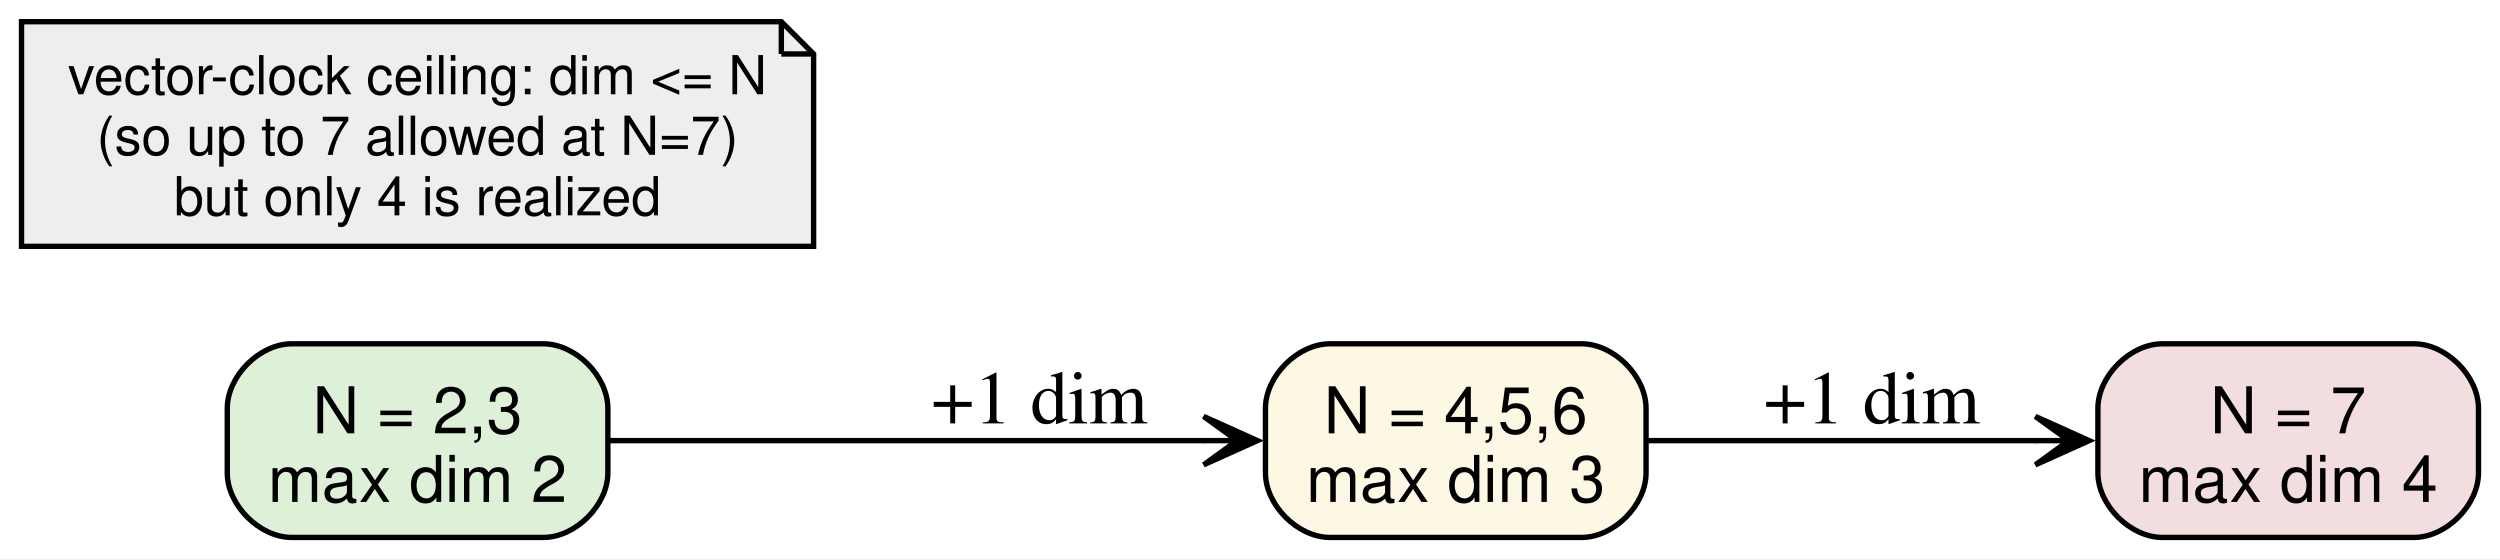
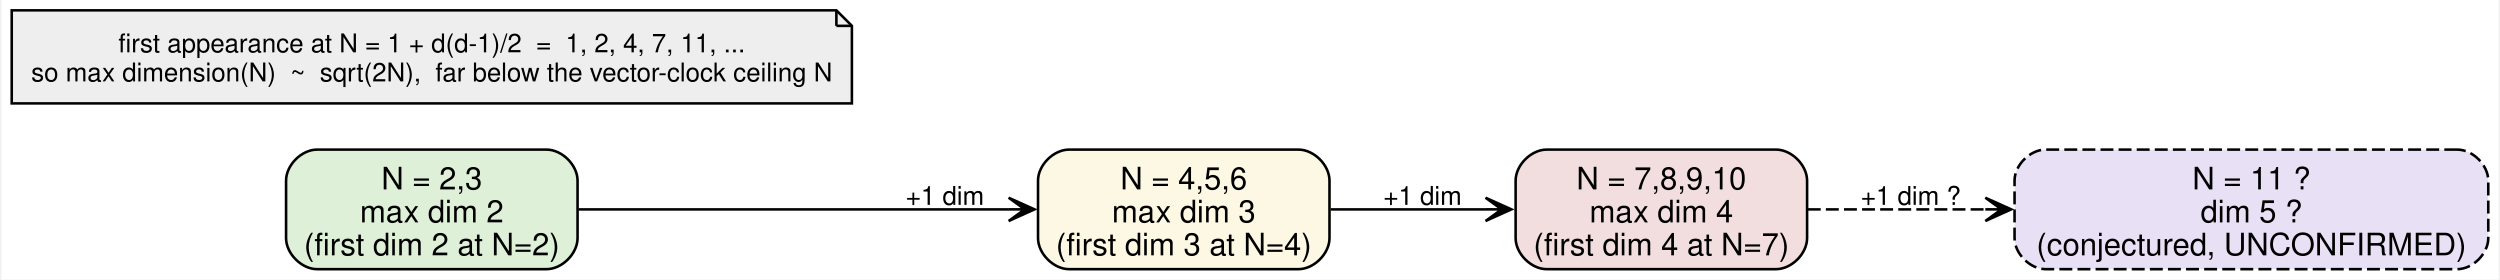
- <svg xmlns="http://www.w3.org/2000/svg" width="465pt" height="104pt" viewBox="0.00 0.00 464.75 103.88">
-   <g id="graph0" class="graph" transform="scale(1 1) rotate(0) translate(4 99.88)">
-     <polygon fill="white" stroke="none" points="-4,4 -4,-99.88 460.75,-99.88 460.75,4 -4,4" />
+ <svg xmlns="http://www.w3.org/2000/svg" width="966pt" height="108pt" viewBox="0.00 0.00 966.00 108.12">
+   <g id="graph0" class="graph" transform="scale(1 1) rotate(0) translate(4 104.12)">
+     <polygon fill="white" stroke="none" points="-4,4 -4,-104.12 962,-104.12 962,4 -4,4" />
    <g id="node1" class="node">
-       <path fill="#dff0d8" stroke="black" d="M97,-36C97,-36 50.25,-36 50.25,-36 44.25,-36 38.25,-30 38.25,-24 38.25,-24 38.25,-12 38.25,-12 38.25,-6 44.25,0 50.25,0 50.25,0 97,0 97,0 103,0 109,-6 109,-12 109,-12 109,-24 109,-24 109,-30 103,-36 97,-36" />
-       <text text-anchor="middle" x="73.62" y="-19.35" font-family="Helvetica,sans-Serif" font-size="12.00">N = 2,3</text>
-       <text text-anchor="middle" x="73.62" y="-6.6" font-family="Helvetica,sans-Serif" font-size="12.00">max dim 2</text>
+       <path fill="#dff0d8" stroke="black" d="M206.88,-46.25C206.88,-46.25 118.12,-46.25 118.12,-46.25 112.12,-46.25 106.12,-40.25 106.12,-34.25 106.12,-34.25 106.12,-12 106.12,-12 106.12,-6 112.12,0 118.12,0 118.12,0 206.88,0 206.88,0 212.88,0 218.88,-6 218.88,-12 218.88,-12 218.88,-34.25 218.88,-34.25 218.88,-40.25 212.88,-46.25 206.88,-46.25" />
+       <text text-anchor="middle" x="162.5" y="-30.85" font-family="Helvetica,sans-Serif" font-size="12.00">N = 2,3</text>
+       <text text-anchor="middle" x="162.5" y="-18.1" font-family="Helvetica,sans-Serif" font-size="12.00">max dim 2</text>
+       <text text-anchor="middle" x="162.5" y="-5.35" font-family="Helvetica,sans-Serif" font-size="12.00">(first dim 2 at N=2)</text>
    </g>
    <g id="node2" class="node">
-       <path fill="#fcf8e3" stroke="black" d="M290,-36C290,-36 243.25,-36 243.25,-36 237.25,-36 231.25,-30 231.25,-24 231.25,-24 231.25,-12 231.25,-12 231.25,-6 237.25,0 243.25,0 243.25,0 290,0 290,0 296,0 302,-6 302,-12 302,-12 302,-24 302,-24 302,-30 296,-36 290,-36" />
-       <text text-anchor="middle" x="266.62" y="-19.35" font-family="Helvetica,sans-Serif" font-size="12.00">N = 4,5,6</text>
-       <text text-anchor="middle" x="266.62" y="-6.6" font-family="Helvetica,sans-Serif" font-size="12.00">max dim 3</text>
+       <path fill="#fcf8e3" stroke="black" d="M497.75,-46.25C497.75,-46.25 409,-46.25 409,-46.25 403,-46.25 397,-40.25 397,-34.25 397,-34.25 397,-12 397,-12 397,-6 403,0 409,0 409,0 497.75,0 497.75,0 503.75,0 509.75,-6 509.75,-12 509.75,-12 509.75,-34.25 509.75,-34.25 509.75,-40.25 503.75,-46.25 497.75,-46.25" />
+       <text text-anchor="middle" x="453.38" y="-30.85" font-family="Helvetica,sans-Serif" font-size="12.00">N = 4,5,6</text>
+       <text text-anchor="middle" x="453.38" y="-18.1" font-family="Helvetica,sans-Serif" font-size="12.00">max dim 3</text>
+       <text text-anchor="middle" x="453.38" y="-5.35" font-family="Helvetica,sans-Serif" font-size="12.00">(first dim 3 at N=4)</text>
    </g>
    <g id="edge1" class="edge">
-       <path fill="none" stroke="black" d="M109.21,-18C140.22,-18 185.92,-18 219.93,-18" />
-       <polygon fill="black" stroke="black" points="229.75,-18 219.75,-22.5 225.97,-18 219.75,-18 219.75,-18 219.75,-18 225.97,-18 219.75,-13.5 229.75,-18" />
-       <text text-anchor="middle" x="189.25" y="-21.2" font-family="Times,serif" font-size="14.00">  +1 dim</text>
+       <path fill="none" stroke="black" d="M219.2,-23.12C266.75,-23.12 335.27,-23.12 385.73,-23.12" />
+       <polygon fill="black" stroke="black" points="395.63,-23.13 385.63,-27.63 391.85,-23.13 385.63,-23.13 385.63,-23.13 385.63,-23.13 391.85,-23.13 385.63,-18.63 395.63,-23.13" />
+       <text text-anchor="middle" x="361" y="-24.88" font-family="Helvetica,sans-Serif" font-size="10.00">  +1 dim</text>
    </g>
    <g id="node3" class="node">
-       <path fill="#f2dede" stroke="black" d="M444.75,-36C444.75,-36 398,-36 398,-36 392,-36 386,-30 386,-24 386,-24 386,-12 386,-12 386,-6 392,0 398,0 398,0 444.75,0 444.75,0 450.75,0 456.75,-6 456.75,-12 456.75,-12 456.75,-24 456.75,-24 456.75,-30 450.75,-36 444.75,-36" />
-       <text text-anchor="middle" x="421.38" y="-19.35" font-family="Helvetica,sans-Serif" font-size="12.00">N = 7</text>
-       <text text-anchor="middle" x="421.38" y="-6.6" font-family="Helvetica,sans-Serif" font-size="12.00">max dim 4</text>
+       <path fill="#f2dede" stroke="black" d="M682.5,-46.25C682.5,-46.25 593.75,-46.25 593.75,-46.25 587.75,-46.25 581.75,-40.25 581.75,-34.25 581.75,-34.25 581.75,-12 581.75,-12 581.75,-6 587.75,0 593.75,0 593.75,0 682.5,0 682.5,0 688.5,0 694.5,-6 694.5,-12 694.5,-12 694.5,-34.25 694.5,-34.25 694.5,-40.25 688.5,-46.25 682.5,-46.25" />
+       <text text-anchor="middle" x="638.12" y="-30.85" font-family="Helvetica,sans-Serif" font-size="12.00">N = 7,8,9,10</text>
+       <text text-anchor="middle" x="638.12" y="-18.1" font-family="Helvetica,sans-Serif" font-size="12.00">max dim 4</text>
+       <text text-anchor="middle" x="638.12" y="-5.35" font-family="Helvetica,sans-Serif" font-size="12.00">(first dim 4 at N=7)</text>
    </g>
    <g id="edge2" class="edge">
-       <path fill="none" stroke="black" d="M302.29,-18C323.69,-18 351.41,-18 374.61,-18" />
-       <polygon fill="black" stroke="black" points="384.37,-18 374.37,-22.5 380.59,-18 374.37,-18 374.37,-18 374.37,-18 380.59,-18 374.37,-13.5 384.37,-18" />
-       <text text-anchor="middle" x="344" y="-21.2" font-family="Times,serif" font-size="14.00">  +1 dim</text>
+       <path fill="none" stroke="black" d="M510.2,-23.12C529.15,-23.12 550.52,-23.12 570.25,-23.12" />
+       <polygon fill="black" stroke="black" points="580.11,-23.13 570.11,-27.63 576.33,-23.13 570.11,-23.13 570.11,-23.13 570.11,-23.13 576.33,-23.13 570.11,-18.63 580.11,-23.13" />
+       <text text-anchor="middle" x="545.75" y="-24.88" font-family="Helvetica,sans-Serif" font-size="10.00">  +1 dim</text>
    </g>
    <g id="node4" class="node">
-       <polygon fill="#eeeeee" stroke="black" points="141.25,-95.88 0,-95.88 0,-54.12 147.25,-54.12 147.25,-89.88 141.25,-95.88" />
-       <polyline fill="none" stroke="black" points="141.25,-95.88 141.25,-89.88" />
-       <polyline fill="none" stroke="black" points="147.25,-89.88 141.25,-89.88" />
-       <text text-anchor="middle" x="73.62" y="-82.38" font-family="Helvetica,sans-Serif" font-size="10.00">vector-clock ceiling: dim &lt;= N</text>
-       <text text-anchor="middle" x="73.62" y="-71.12" font-family="Helvetica,sans-Serif" font-size="10.00">(so up to 7 allowed at N=7)</text>
-       <text text-anchor="middle" x="73.62" y="-59.88" font-family="Helvetica,sans-Serif" font-size="10.00">but only 4 is realized</text>
+       <path fill="#e8e0f5" stroke="black" stroke-dasharray="5,2" d="M946,-46.25C946,-46.25 786.75,-46.25 786.75,-46.25 780.75,-46.25 774.75,-40.25 774.75,-34.25 774.75,-34.25 774.75,-12 774.75,-12 774.75,-6 780.75,0 786.75,0 786.75,0 946,0 946,0 952,0 958,-6 958,-12 958,-12 958,-34.25 958,-34.25 958,-40.25 952,-46.25 946,-46.25" />
+       <text text-anchor="middle" x="866.38" y="-30.85" font-family="Helvetica,sans-Serif" font-size="12.00">N = 11 ?</text>
+       <text text-anchor="middle" x="866.38" y="-18.1" font-family="Helvetica,sans-Serif" font-size="12.00">dim 5 ?</text>
+       <text text-anchor="middle" x="866.38" y="-5.35" font-family="Helvetica,sans-Serif" font-size="12.00">(conjectured, UNCONFIRMED)</text>
+     </g>
+     <g id="edge3" class="edge">
+       <path fill="none" stroke="black" stroke-dasharray="5,2" d="M694.76,-23.12C715.54,-23.12 739.85,-23.12 763.5,-23.12" />
+       <polygon fill="black" stroke="black" points="773.45,-23.13 763.45,-27.63 769.67,-23.13 763.45,-23.13 763.45,-23.13 763.45,-23.13 769.67,-23.13 763.45,-18.63 773.45,-23.13" />
+       <text text-anchor="middle" x="734.62" y="-24.88" font-family="Helvetica,sans-Serif" font-size="10.00">  +1 dim ?</text>
+     </g>
+     <g id="node5" class="node">
+       <polygon fill="#eeeeee" stroke="black" points="319,-100.12 0,-100.12 0,-64.12 325,-64.12 325,-94.12 319,-100.12" />
+       <polyline fill="none" stroke="black" points="319,-100.12 319,-94.12" />
+       <polyline fill="none" stroke="black" points="325,-94.12 319,-94.12" />
+       <text text-anchor="middle" x="162.5" y="-83.88" font-family="Helvetica,sans-Serif" font-size="10.00">first appearance at N = 1 + d(d-1)/2  =  1, 2, 4, 7, 11, ...</text>
+       <text text-anchor="middle" x="162.5" y="-72.62" font-family="Helvetica,sans-Serif" font-size="10.00">so max dimension(N)  ~  sqrt(2N),  far below the vector-clock ceiling N</text>
    </g>
  </g>
</svg>
